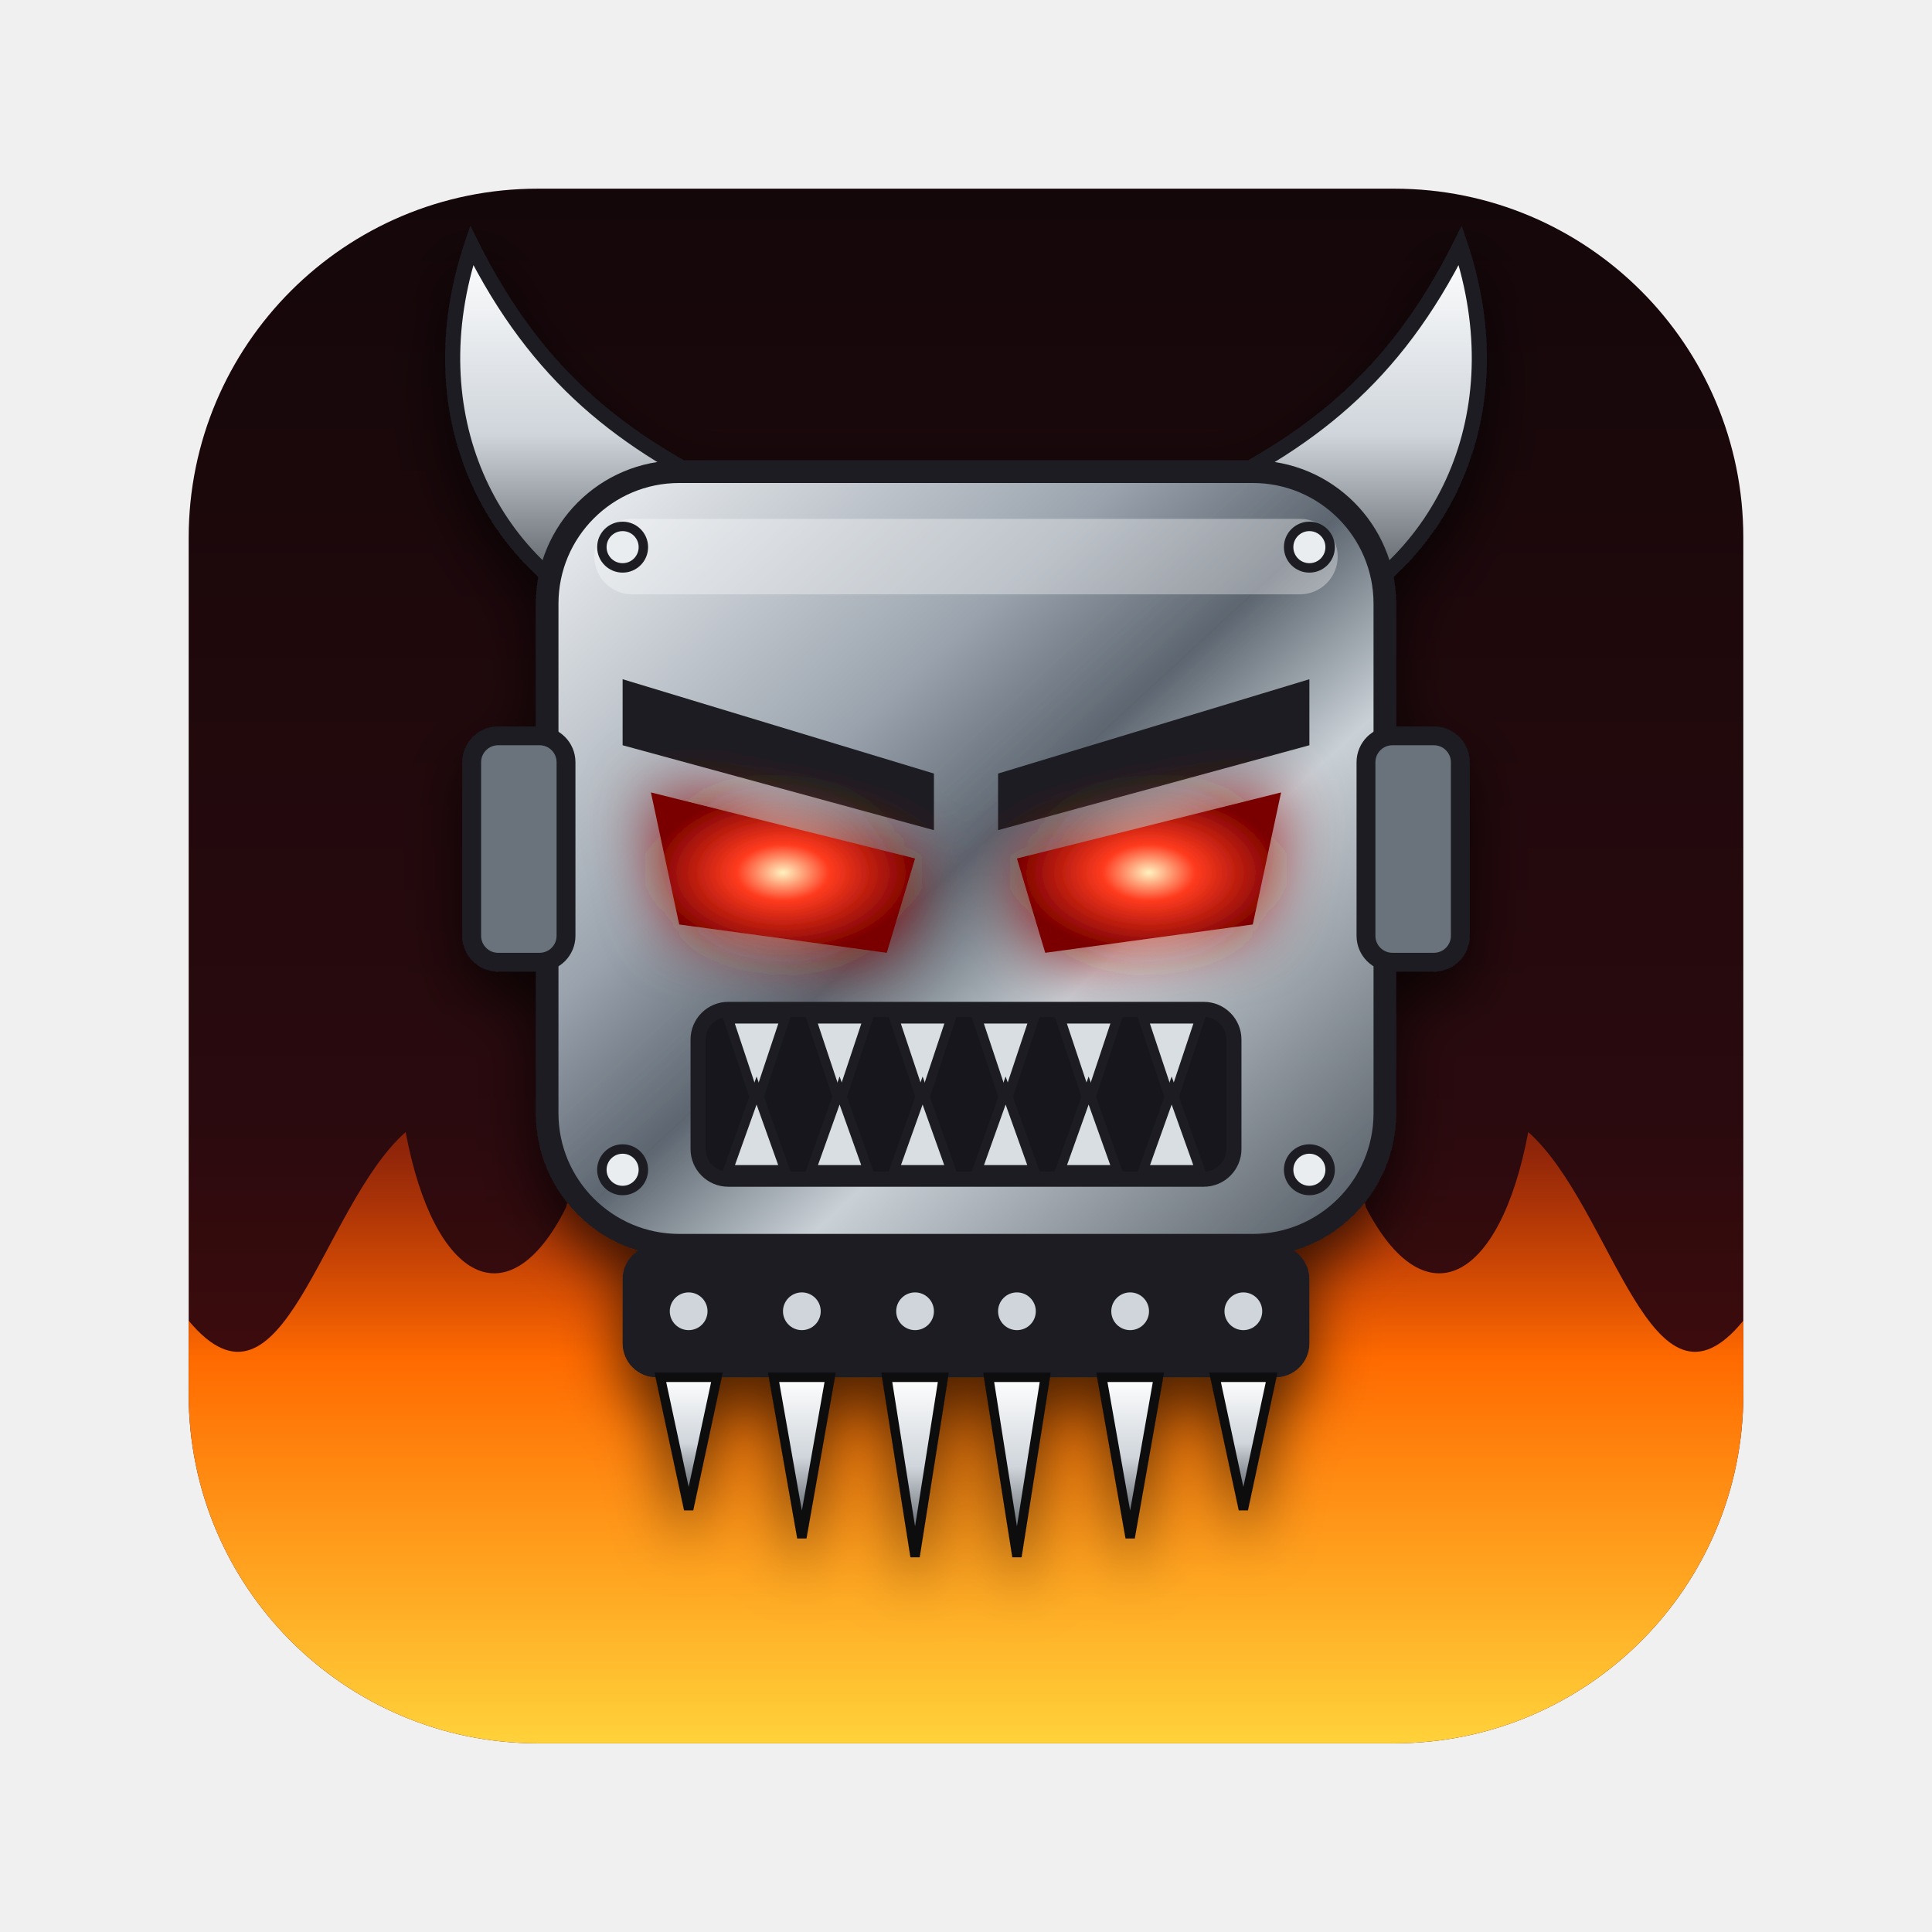
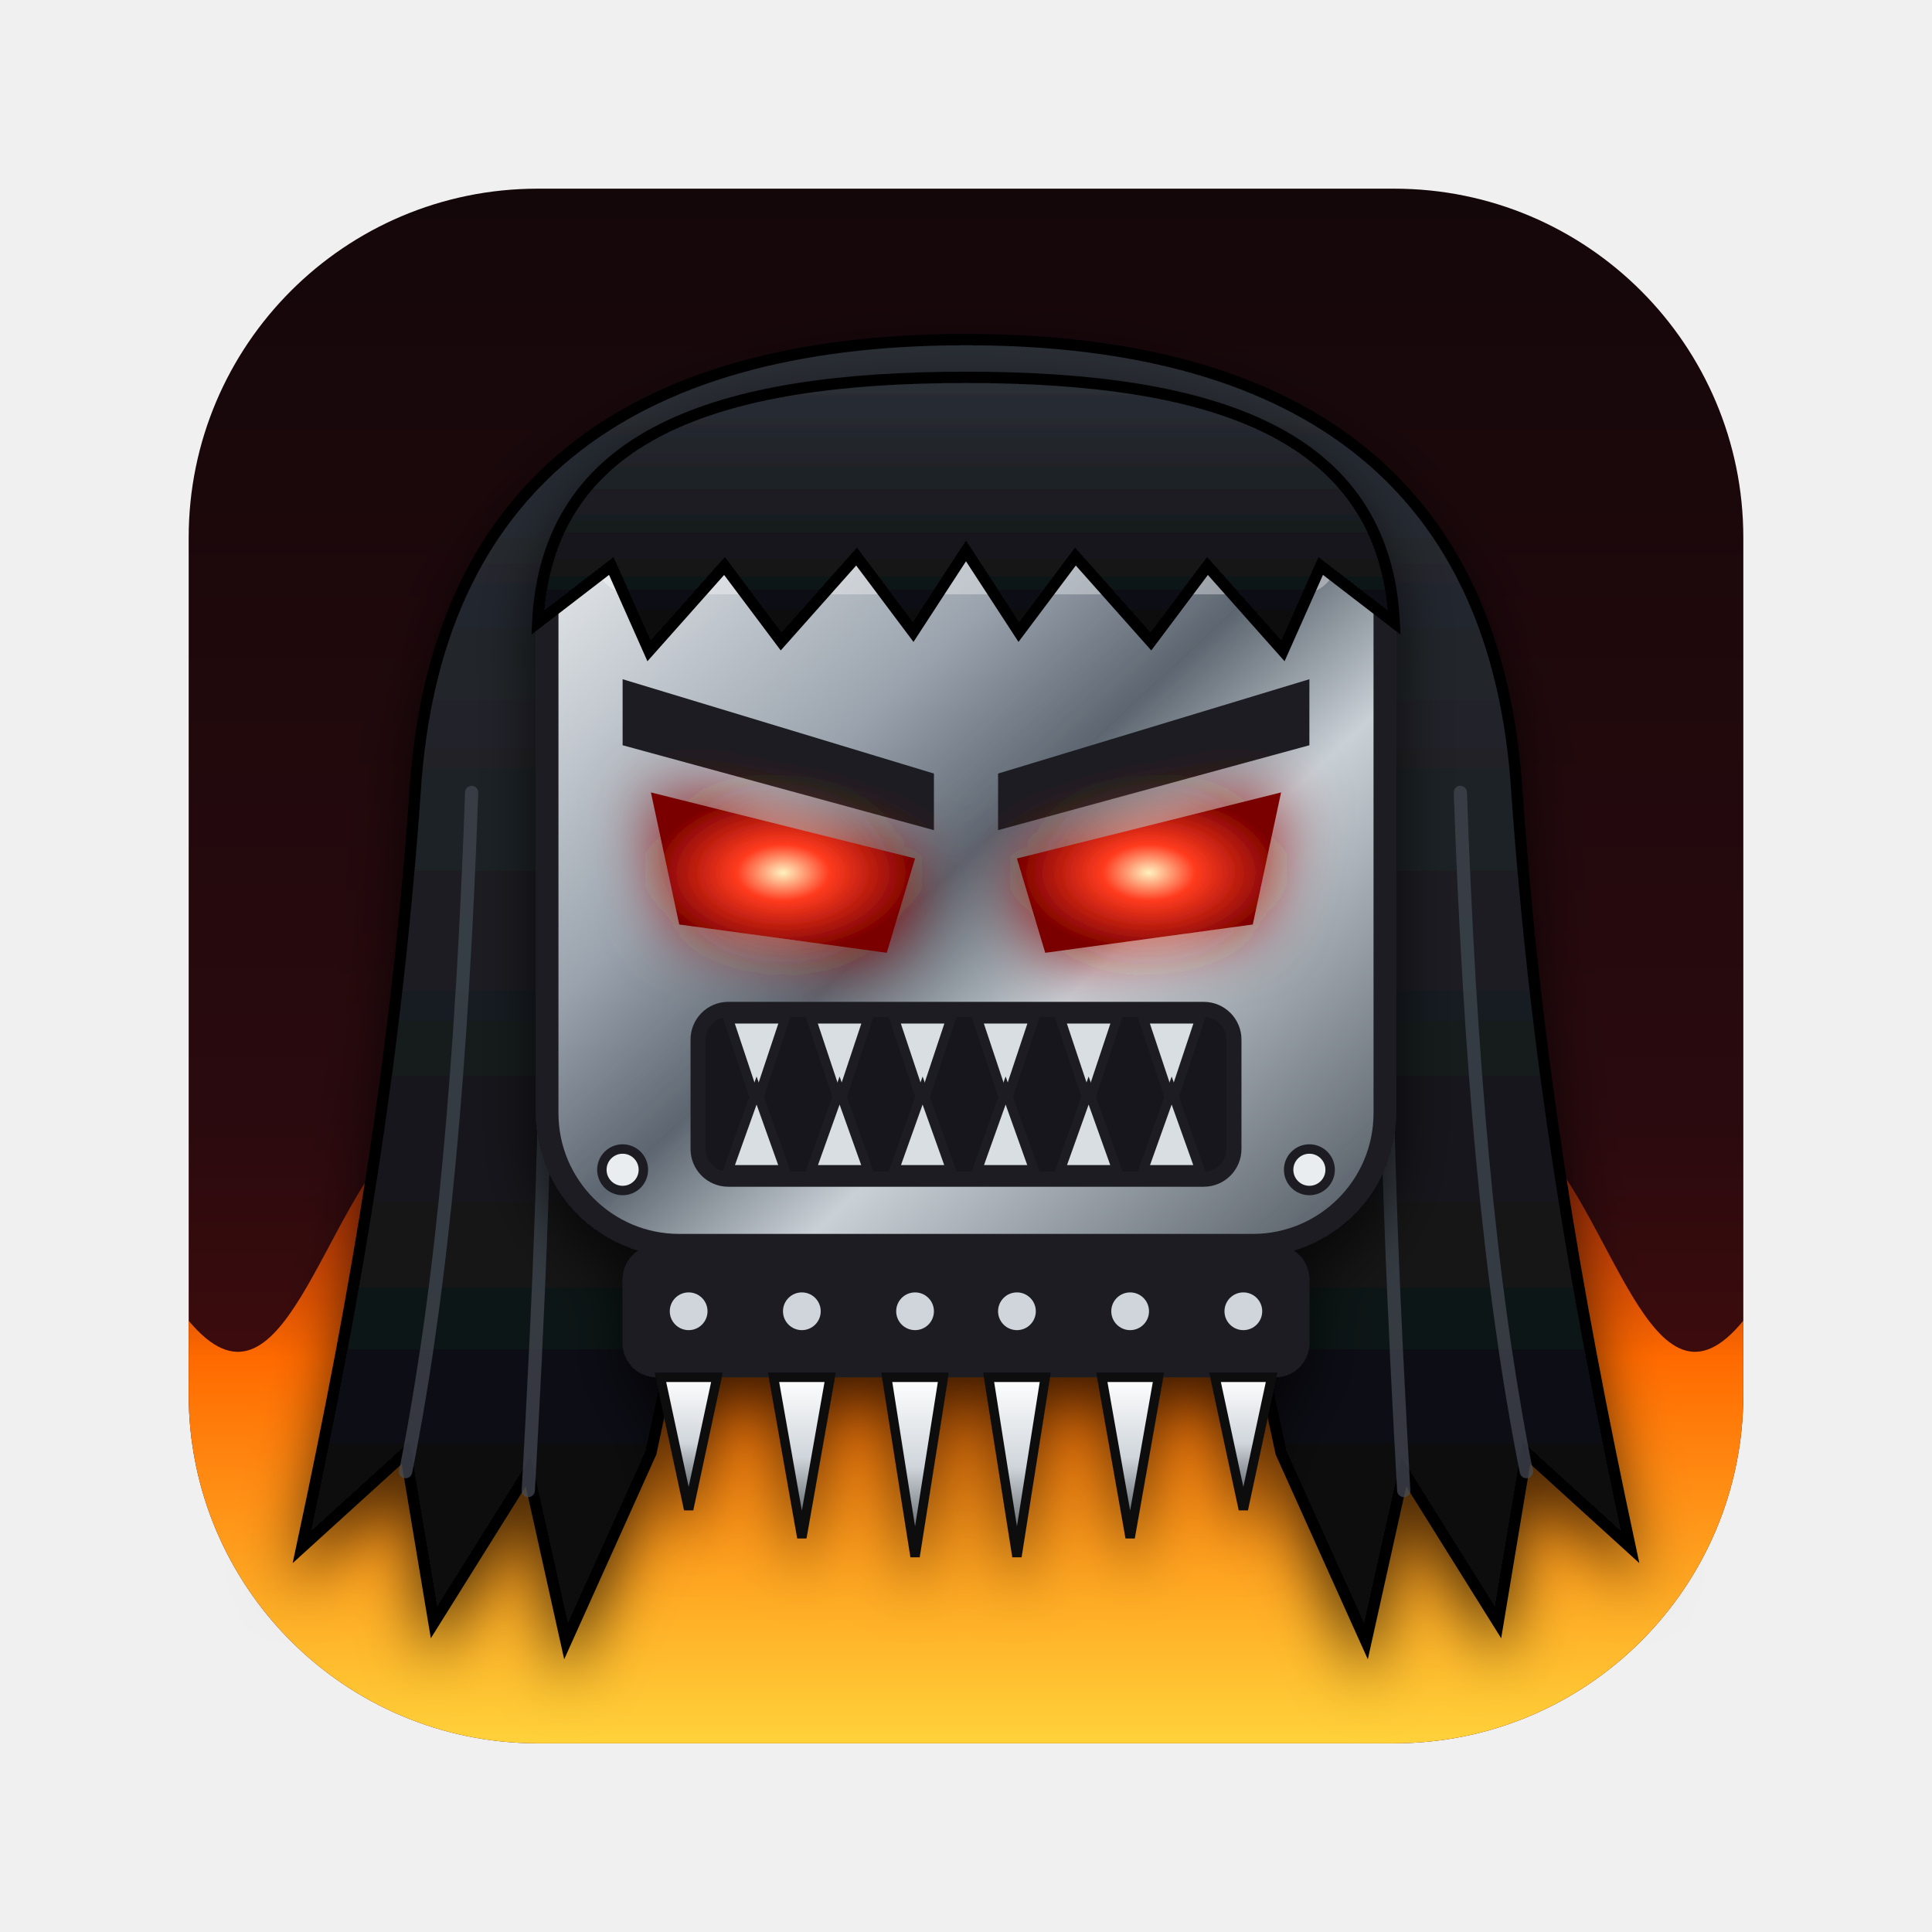
<svg xmlns="http://www.w3.org/2000/svg" width="1024" height="1024" viewBox="0 0 1024 1024">
  <defs>
    <linearGradient id="bg" x1="0" y1="0" x2="0" y2="1">
      <stop offset="0" stop-color="#14070a" />
      <stop offset="0.6" stop-color="#2a0a0e" />
      <stop offset="1" stop-color="#5a0d0a" />
    </linearGradient>
    <linearGradient id="flame" x1="0" y1="1" x2="0" y2="0">
      <stop offset="0" stop-color="#ffd23a" />
      <stop offset="0.45" stop-color="#ff6a00" />
      <stop offset="1" stop-color="#b3000c" stop-opacity="0" />
    </linearGradient>
    <linearGradient id="chrome" x1="0" y1="0" x2="1" y2="1">
      <stop offset="0" stop-color="#f4f6f8" />
      <stop offset="0.35" stop-color="#9aa3ad" />
      <stop offset="0.5" stop-color="#5d6670" />
      <stop offset="0.65" stop-color="#c9d0d6" />
      <stop offset="1" stop-color="#4a525b" />
    </linearGradient>
    <linearGradient id="horn" x1="0" y1="1" x2="0" y2="0">
      <stop offset="0" stop-color="#3a3f45" />
      <stop offset="0.5" stop-color="#cfd5db" />
      <stop offset="1" stop-color="#ffffff" />
    </linearGradient>
    <radialGradient id="eye" cx="0.5" cy="0.5" r="0.5">
      <stop offset="0" stop-color="#fff2c0" />
      <stop offset="0.35" stop-color="#ff3b1f" />
      <stop offset="1" stop-color="#7a0000" />
    </radialGradient>
    <filter id="glow" x="-50%" y="-50%" width="200%" height="200%">
      <feGaussianBlur stdDeviation="18" result="b" />
      <feMerge>
        <feMergeNode in="b" />
        <feMergeNode in="SourceGraphic" />
      </feMerge>
    </filter>
    <filter id="shadow" x="-20%" y="-20%" width="140%" height="140%">
      <feDropShadow dx="0" dy="14" stdDeviation="16" flood-color="#000" flood-opacity="0.7" />
    </filter>
    <clipPath id="squircle">
      <rect x="100" y="100" width="824" height="824" rx="185" />
    </clipPath>
+     <linearGradient id="hair" x1="0" y1="0" x2="0" y2="1">
+       <stop offset="0" stop-color="#2b2f36" />
+       <stop offset="1" stop-color="#08090b" />
+     </linearGradient>
  </defs>
  <g clip-path="url(#squircle)">
    <rect x="100" y="100" width="824" height="824" fill="url(#bg)" />
    <path fill="url(#flame)" d="M100 924 L100 700 C150 760 170 640 215 600 C230 680 270 700 300 640 C320 560 290 520 330 470 C360 560 410 600 420 690 C450 620 480 600 512 540 C545 600 575 620 604 690 C615 600 665 560 694 470 C735 520 705 560 724 640 C755 700 795 680 810 600 C855 640 875 760 924 700 L924 924 Z" />
  </g>
  <g filter="url(#shadow)">
-     <path fill="url(#horn)" stroke="#1b1e22" stroke-width="8" d="M330 330 C260 300 220 220 250 130 C285 200 330 235 395 265 Z" />
-     <path fill="url(#horn)" stroke="#1b1e22" stroke-width="8" d="M694 330 C764 300 804 220 774 130 C739 200 694 235 629 265 Z" />
+     <path fill="url(#hair)" stroke="#000" stroke-width="6" d="M512 180 C330 180 230 260 220 420 C210 560 190 680 160 820 L215 770 L230 860 L280 780 L300 870 L345 770 L360 700 L664 700 L679 770 L724 870 L744 780 L794 860 L809 770 L864 820 C834 680 814 560 804 420 C794 260 694 180 512 180 Z" />
+     <g stroke="#3d434c" stroke-width="7" fill="none" stroke-linecap="round" opacity="0.8">
+       <path d="M250 420 C245 560 235 680 215 780" />
+       <path d="M290 470 C290 600 285 700 280 790" />
+       <path d="M774 420 C779 560 789 680 809 780" />
+       <path d="M734 470 C734 600 739 700 744 790" />
+     </g>
+   </g>
+   <g filter="url(#shadow)">
    <rect x="290" y="250" width="444" height="410" rx="70" fill="url(#chrome)" stroke="#1b1e22" stroke-width="12" />
    <rect x="315" y="275" width="394" height="40" rx="20" fill="#ffffff" opacity="0.35" />
-     <rect x="250" y="390" width="50" height="120" rx="14" fill="#6b737c" stroke="#1b1e22" stroke-width="10" />
-     <rect x="724" y="390" width="50" height="120" rx="14" fill="#6b737c" stroke="#1b1e22" stroke-width="10" />
+     <path fill="url(#hair)" stroke="#000" stroke-width="6" d="M285 330 C290 230 380 200 512 200 C644 200 734 230 739 330 L700 300 L680 345 L640 300 L610 340 L570 295 L540 335 L512 292 L484 335 L454 295 L414 340 L384 300 L344 345 L324 300 Z" />
    <g fill="#e9edf0" stroke="#1b1e22" stroke-width="5">
-       <circle cx="330" cy="290" r="11" />
-       <circle cx="694" cy="290" r="11" />
      <circle cx="330" cy="620" r="11" />
      <circle cx="694" cy="620" r="11" />
    </g>
    <path fill="#1b1e22" d="M330 360 L495 410 L495 440 L330 395 Z" />
    <path fill="#1b1e22" d="M694 360 L529 410 L529 440 L694 395 Z" />
    <g filter="url(#glow)">
      <path fill="url(#eye)" d="M345 420 L485 455 L470 505 L360 490 Z" />
      <path fill="url(#eye)" d="M679 420 L539 455 L554 505 L664 490 Z" />
    </g>
    <rect x="370" y="535" width="284" height="90" rx="16" fill="#15181b" stroke="#1b1e22" stroke-width="8" />
    <g fill="#d9dee3" stroke="#1b1e22" stroke-width="5">
      <path d="M386 540 L416 540 L401 585 Z" />
      <path d="M430 540 L460 540 L445 585 Z" />
      <path d="M474 540 L504 540 L489 585 Z" />
      <path d="M518 540 L548 540 L533 585 Z" />
      <path d="M562 540 L592 540 L577 585 Z" />
      <path d="M606 540 L636 540 L621 585 Z" />
      <path d="M386 620 L416 620 L401 578 Z" />
      <path d="M430 620 L460 620 L445 578 Z" />
      <path d="M474 620 L504 620 L489 578 Z" />
      <path d="M518 620 L548 620 L533 578 Z" />
      <path d="M562 620 L592 620 L577 578 Z" />
      <path d="M606 620 L636 620 L621 578 Z" />
    </g>
    <rect x="330" y="660" width="364" height="70" rx="18" fill="#1b1e22" />
    <g fill="url(#horn)" stroke="#0d0f11" stroke-width="5">
      <path d="M350 730 L380 730 L365 800 Z" />
      <path d="M410 730 L440 730 L425 815 Z" />
      <path d="M470 730 L500 730 L485 825 Z" />
      <path d="M524 730 L554 730 L539 825 Z" />
      <path d="M584 730 L614 730 L599 815 Z" />
      <path d="M644 730 L674 730 L659 800 Z" />
    </g>
    <g fill="#cfd5db">
      <circle cx="365" cy="695" r="10" />
      <circle cx="425" cy="695" r="10" />
      <circle cx="485" cy="695" r="10" />
      <circle cx="539" cy="695" r="10" />
      <circle cx="599" cy="695" r="10" />
      <circle cx="659" cy="695" r="10" />
    </g>
  </g>
</svg>
